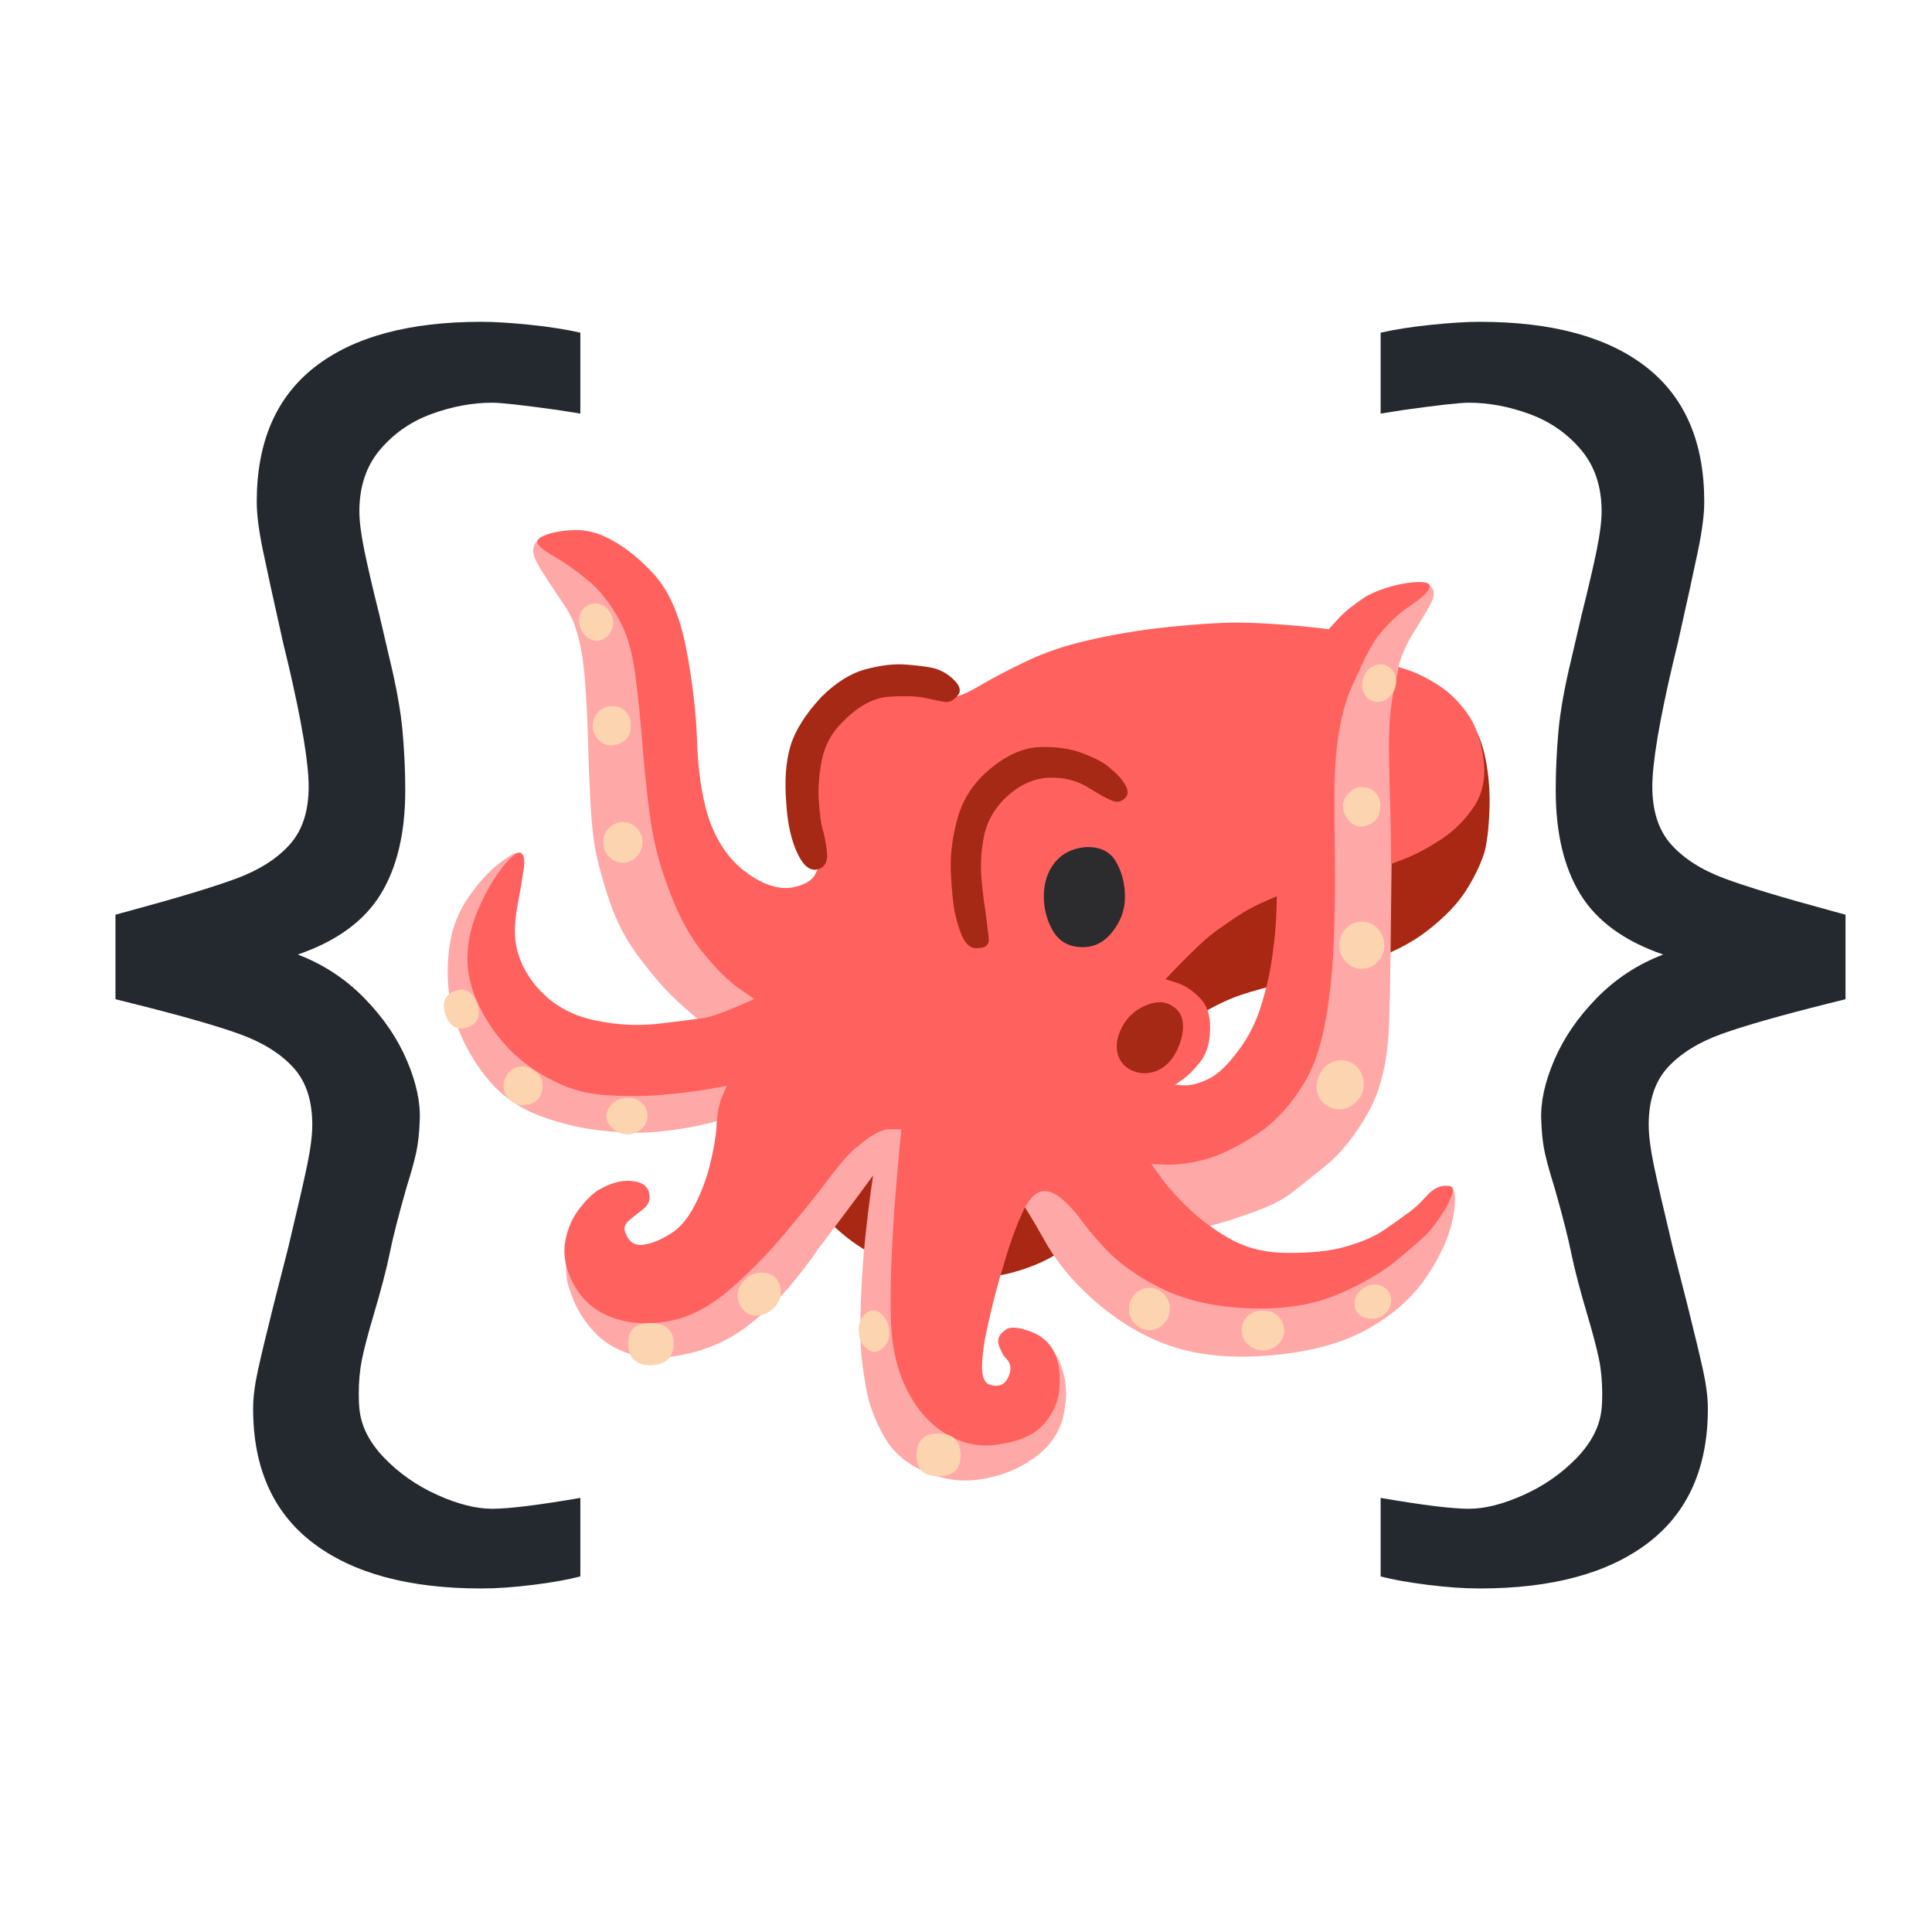
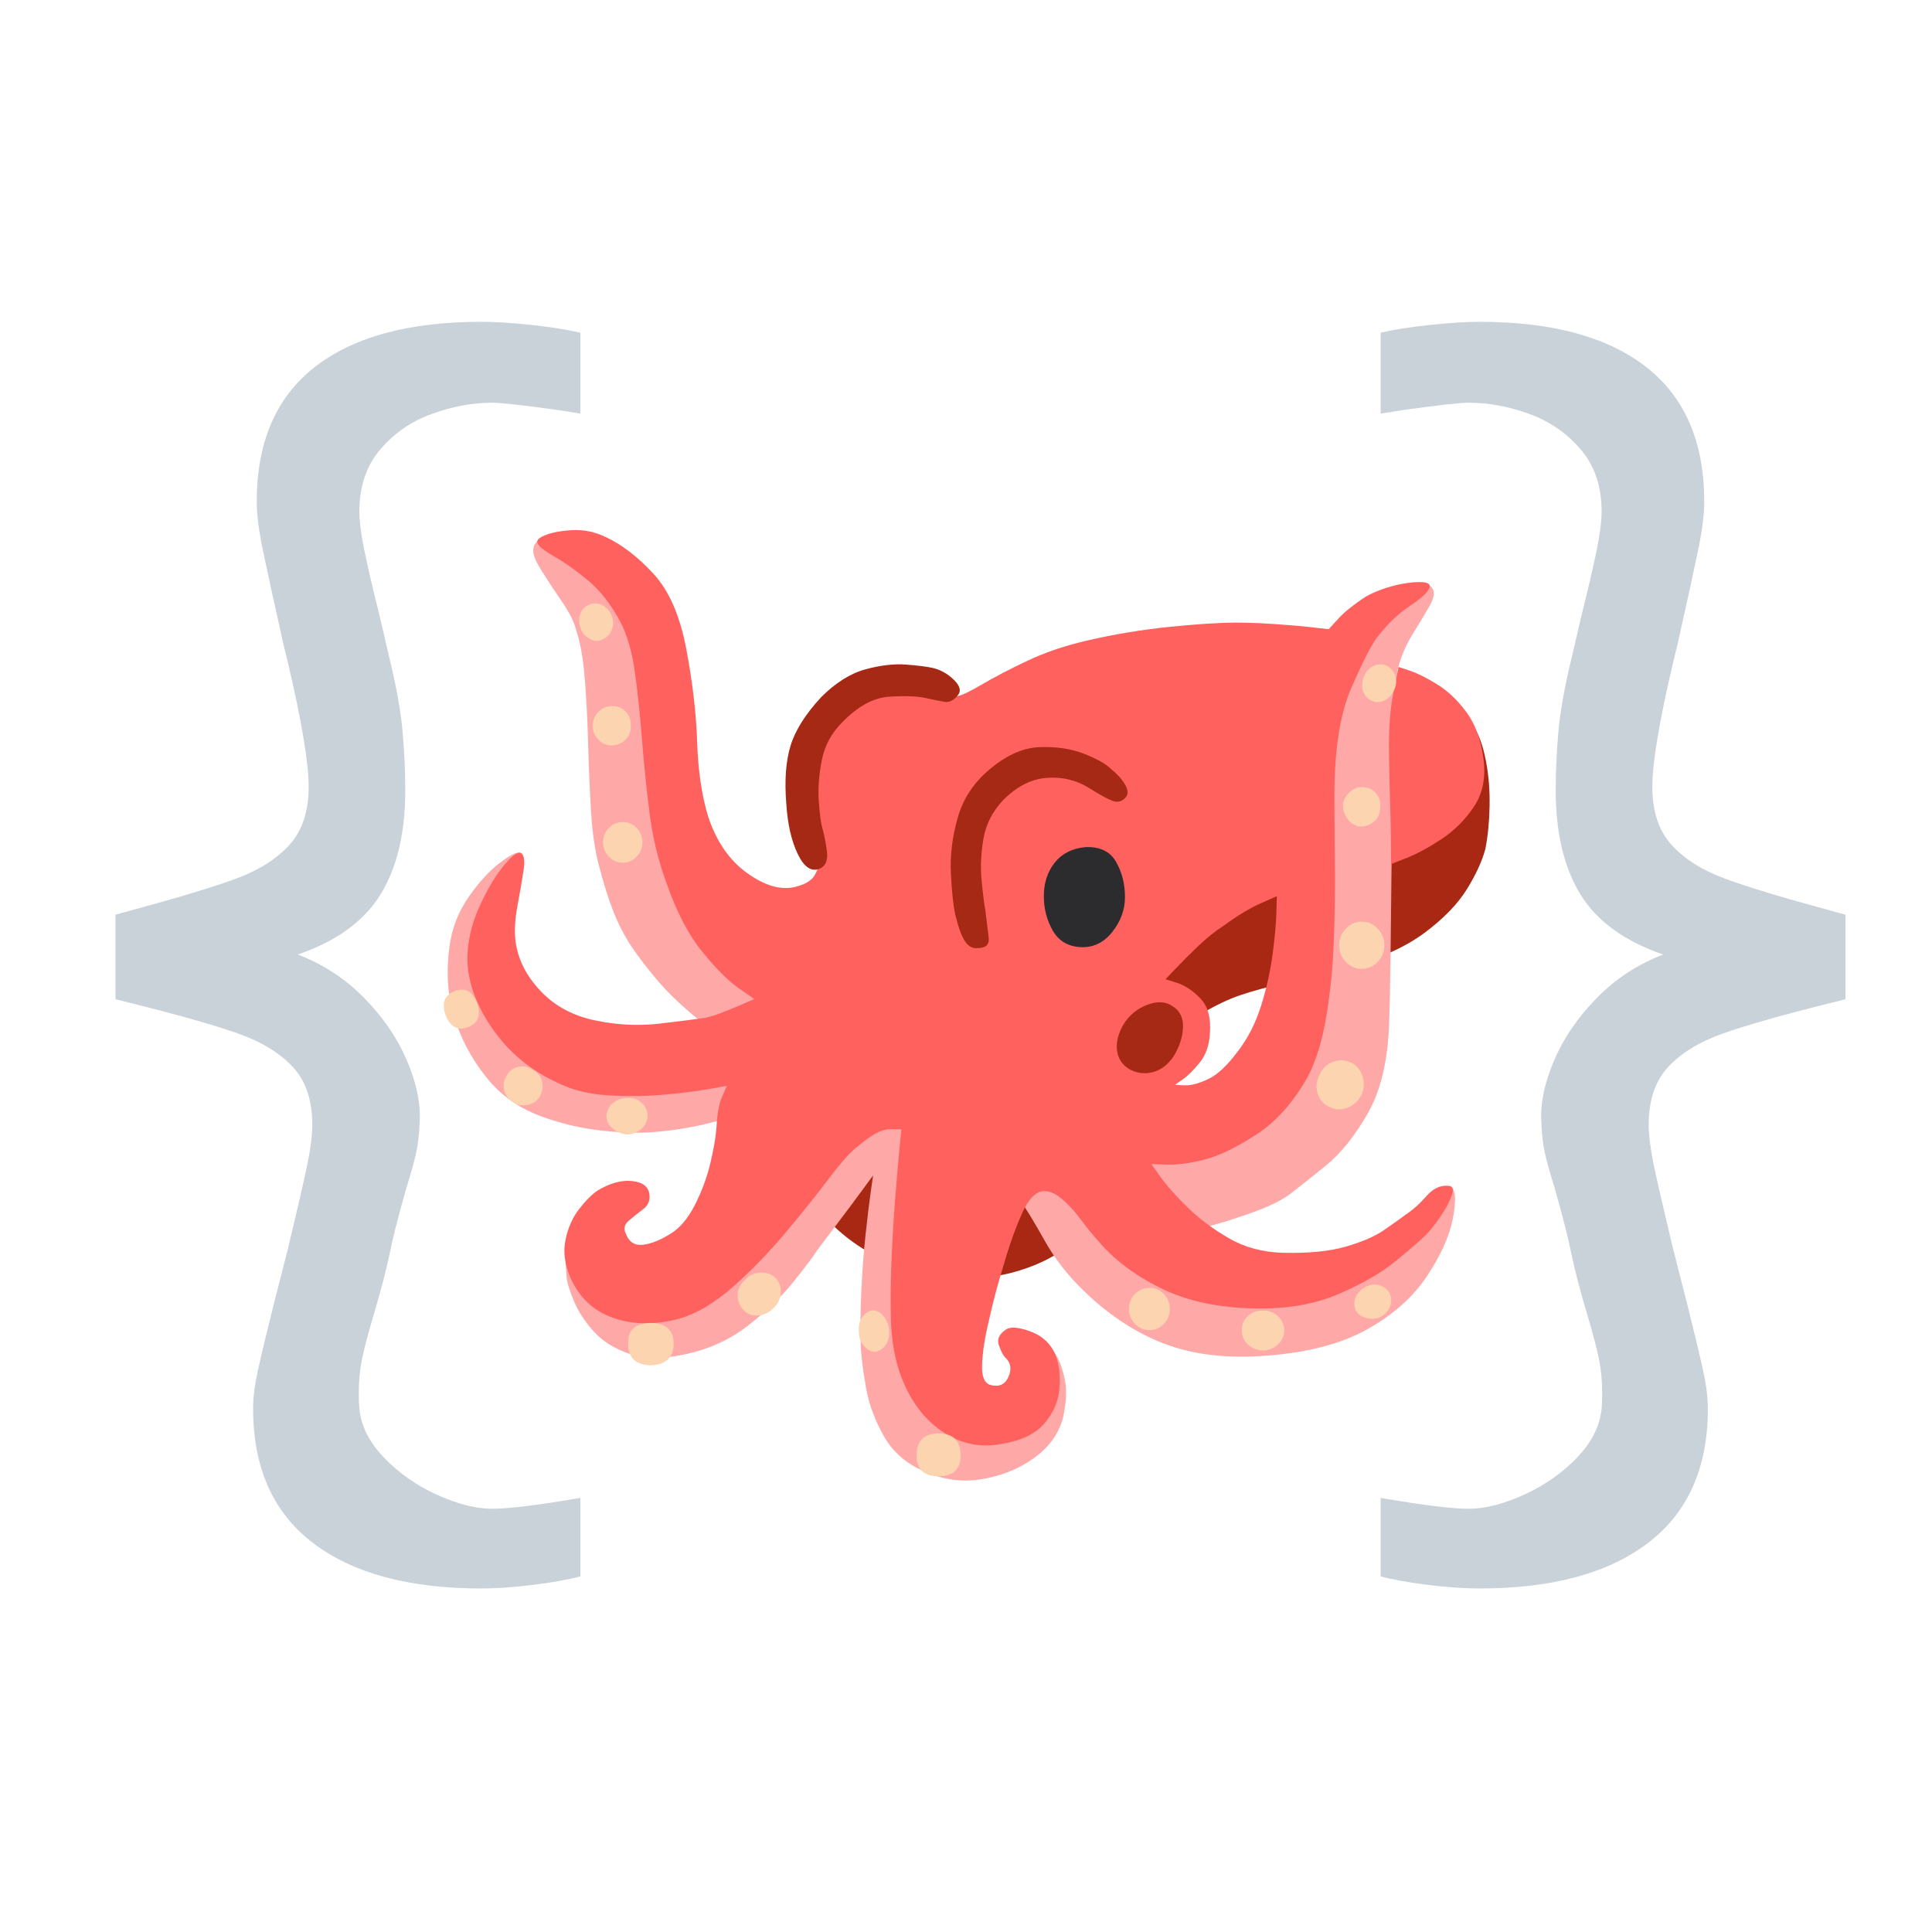
<svg xmlns="http://www.w3.org/2000/svg" xmlns:xlink="http://www.w3.org/1999/xlink" width="604.724" height="604.724" viewBox="0 0 453.543 453.543">
  <g transform="matrix(1 0 0 -1 -4.3597 315.3543)">
-     <use xlink:href="#gF8173D3B8134FDA11541DDBA14965E92" fill="#24292f" />
+     <use xlink:href="#gF8173D3B8134FDA11541DDBA14965E92" fill="#c9d1d9" />
  </g>
  <g>
    <g transform="matrix(1 0 0 -1 85.593 301.1811)">
      <use xlink:href="#g36F70E600CA427DCF4D8F44FCA99CB34" transform="scale(.22146 -.22146)" />
    </g>
  </g>
  <g transform="matrix(1 0 0 -1 287.8243 315.3543)">
-     <use xlink:href="#g6D651748B4884CEAA0C903E48CD9E51" fill="#24292f" />
+     <use xlink:href="#g6D651748B4884CEAA0C903E48CD9E51" fill="#c9d1d9" />
  </g>
  <defs>
    <symbol id="gF8173D3B8134FDA11541DDBA14965E92" overflow="visible">
      <path d="M77.811-46.843Q63.779-36.142 63.779-15.307q0 3.827 1.134 9t3.685 15.378L72 22.394Q75.26 36 76.465 41.811t1.205 9.496q0 8.646-4.535 13.536t-12.614 7.795-25.087 7.157l-3.969.992v19.843l3.118.85q17.291 4.677 25.299 7.654t12.472 7.937 4.465 13.606q0 8.362-4.819 28.913l-1.134 4.677q-3.401 15.165-4.819 22.039-1.417 6.874-1.417 11.268 0 20.976 13.606 31.606 13.606 10.63 39.118 10.63 4.677 0 11.48-.709 6.803-.709 11.764-1.843v-18.992l-5.386.85q-12.189 1.701-15.307 1.701-6.945 0-14.173-2.622-7.228-2.622-12.118-8.362t-4.89-14.527q0-3.402 1.134-9t3.543-15.236l2.409-10.347q2.409-9.921 3.047-17.008t.638-13.89q0-15.024-5.811-24.449-5.811-9.425-19.417-14.102 8.929-3.402 15.591-10.205t9.992-14.598q3.331-7.795 3.047-14.031-.142-4.535-.85-7.724-.709-3.189-2.268-8.15-2.835-9.921-3.969-15.591-1.134-5.528-3.827-14.598-1.843-6.236-2.622-9.992t-.779-8.15q0-2.268.142-3.543.567-6.095 5.811-11.551 5.244-5.457 12.473-8.716t12.898-3.26q5.811 0 20.693 2.551v-18.425q-4.252-1.134-11.055-1.984t-12.189-.85q-25.512 0-39.543 10.701" />
    </symbol>
    <symbol id="g36F70E600CA427DCF4D8F44FCA99CB34" overflow="visible">
      <g transform="translate(35 -952)">
        <svg width="1207" height="1202" preserveAspectRatio="none" viewBox="0 0 1207 1202">
          <g transform="matrix(1 0 0 -1 -35 952)">
            <clipPath id="i1_cp1">
              <path d="M64-256h1152V832H64Z" />
            </clipPath>
            <g clip-path="url(#i1_cp1)">
              <clipPath id="i1_cp2">
                <path d="m863 560-28.5-15.5Q806 529 760 503t-98.5-59T561 375.5t-81-69-39-60.5q-13-55 5-106.5t60-87T607 8q46-6 79.5 3T743 37t35.5 33.5T794 95t13 35.5 24 60.5 29 60 28 35q22 13 41.5 19.5t46 12.5 68.5 17q50 14 80 36.5t44.5 46T1188 460q4 20 4.5 45.5t-4 48.5-12.5 35q-5 5-29 5t-59.5-3-74.5-8.5-73-10.5-55.5-8.5z" />
              </clipPath>
              <g clip-path="url(#i1_cp2)">
                <path fill="#a92813" d="m863 560-28.5-15.5Q806 529 760 503t-98.5-59T561 375.5t-81-69-39-60.5q-13-55 5-106.5t60-87T607 8q46-6 79.5 3T743 37t35.5 33.5T794 95t13 35.5 24 60.5 29 60 28 35q22 13 41.5 19.5t46 12.5 68.5 17q50 14 80 36.5t44.5 46T1188 460q4 20 4.5 45.5t-4 48.5-12.5 35q-5 5-29 5t-59.5-3-74.5-8.5-73-10.5-55.5-8.5z" />
              </g>
              <clipPath id="i1_cp3">
                <path d="m648 287 13-13q13-13 33.5-32t43.5-38 44.5-33 35.5-16q18-3 41 4.5t46.5 20.5 43 27 29.5 24q7 7 12.5 36.5t10 72.5 8.5 91 6.5 92.5 4 77.5 2.5 45q0 24 14.5 40.5t29.5 26 18 11.5q2 2 12.5 7.5t21 8.5 14.5-4q4-6-3.5-19t-18-30-15.5-37q-2-12-3.5-45t-2-77.5-1-92.5-1-90.5-1.5-69.5q-2-59-22.5-95t-44.5-55.5T982 95t-37.5-19T900 61.5L880 56l2-8.5q2-8.5 6.5-16.5t14.5-8q7 0 31-1.5t52.5-2.5 51.5-.5 28 4.5 17.5 17.5 27 28.5 26.5 25.5 15 7.5q7-6 1.5-34T1126 7t-63-56-106-28q-63-5-109 12.5T762-8q-25 24-41.5 53.5T694 89q-6 9-18.5 20T652 122t-12-16q-1-11-3.5-36t-5-56-4-61-.5-52 7-29q9-11 24.5-7.5T687-125l13 7 4.5 15q4.5 15 10 29t7.5 12 9-11.5 11-27.5-2-43q-7-25-31-42t-55-22-60 8q-29 12-43.5 37.5t-19 51.5-5.5 42q-1 28 .5 60t4.5 60 5.5 45.5L539 114l-11-15q-11-15-25-33.5T480 35q-7-11-26-34.5t-48-46T338-76q-34-7-57.5 1T243-51.5t-21 32T214 7q-2 28 2 26.5t8-10.5q4-6 10-14.5T257-6t52-7q28 0 45.5 19T382 54t14.5 58 5.5 48.5l1 19.5-30-8.5q-30-8.5-66-11.5-23-2-55.5 1.5t-64 15T135 211q-25 28-38 64.5T90 357q4 29 20.5 52.5t33 36T165 456q5-3-1.5-18.5T149 404t-10-28q-3-14-.5-42.5T174 270q14-15 38.5-20t53-4.5 54.5 4 42.5 7L379 260l-11.5 8.5Q356 277 340 291t-29 29q-17 20-28 36.5T264 393t-16 51q-6 23-8 56t-3 70-3.5 69.5T224 693q-3 12-15 29.5T187 756t-8 23q2 11 16.5 9t31.5-13q11-7 28-28.5t33-56 23-83.5q8-48 26.5-100t43.5-97.5 51-72.5q15-16 41.5-26t56.5-15 57-7 44-2z" />
              </clipPath>
              <g clip-path="url(#i1_cp3)">
                <path fill="#ffa8a8" d="m648 287 13-13q13-13 33.5-32t43.5-38 44.5-33 35.5-16q18-3 41 4.5t46.5 20.5 43 27 29.5 24q7 7 12.5 36.5t10 72.5 8.5 91 6.5 92.5 4 77.5 2.5 45q0 24 14.5 40.5t29.5 26 18 11.5q2 2 12.5 7.5t21 8.5 14.5-4q4-6-3.5-19t-18-30-15.5-37q-2-12-3.5-45t-2-77.5-1-92.5-1-90.5-1.5-69.5q-2-59-22.5-95t-44.5-55.5T982 95t-37.5-19T900 61.5L880 56l2-8.5q2-8.5 6.5-16.5t14.5-8q7 0 31-1.5t52.5-2.5 51.5-.5 28 4.5 17.5 17.5 27 28.5 26.5 25.5 15 7.5q7-6 1.5-34T1126 7t-63-56-106-28q-63-5-109 12.5T762-8q-25 24-41.5 53.5T694 89q-6 9-18.5 20T652 122t-12-16q-1-11-3.5-36t-5-56-4-61-.5-52 7-29q9-11 24.5-7.5T687-125l13 7 4.5 15q4.5 15 10 29t7.5 12 9-11.5 11-27.5-2-43q-7-25-31-42t-55-22-60 8q-29 12-43.5 37.5t-19 51.5-5.5 42q-1 28 .5 60t4.5 60 5.5 45.5L539 114l-11-15q-11-15-25-33.5T480 35q-7-11-26-34.5t-48-46T338-76q-34-7-57.5 1T243-51.5t-21 32T214 7q-2 28 2 26.5t8-10.5q4-6 10-14.5T257-6t52-7q28 0 45.5 19T382 54t14.5 58 5.5 48.5l1 19.5-30-8.5q-30-8.5-66-11.5-23-2-55.5 1.5t-64 15T135 211q-25 28-38 64.5T90 357q4 29 20.5 52.5t33 36T165 456q5-3-1.5-18.5T149 404t-10-28q-3-14-.5-42.5T174 270q14-15 38.5-20t53-4.5 54.5 4 42.5 7L379 260l-11.5 8.5Q356 277 340 291t-29 29q-17 20-28 36.5T264 393t-16 51q-6 23-8 56t-3 70-3.5 69.5T224 693q-3 12-15 29.5T187 756t-8 23q2 11 16.5 9t31.5-13q11-7 28-28.5t33-56 23-83.5q8-48 26.5-100t43.5-97.5 51-72.5q15-16 41.5-26t56.5-15 57-7 44-2z" />
              </g>
              <clipPath id="i1_cp4">
                <path d="M1148 103q8 0 4.5-10t-12-22.5T1125 51q-8-8-31-27t-61-35.5T944-27q-58 1-99 21t-66 49q-10 11-20 24.5T738 90t-21 7q-11-3-20-23t-16.5-44.5T669-10t-9-37.5-5.5-40T663-108q14-4 19.5 8.5T679-79q-3 3-6.5 12.5T679-50q7 6 27-1.5T733-78q5-14 3.5-34t-16-37-47.5-22q-29-5-55 10t-42 45.5T558-43q-1 31 .5 66.5t4 67 4.5 52l2 20.5h-12.5q-12.5 0-33.5-18-11-8-31-34.5t-46.5-58-55.5-57T333-38q-38-10-69.5 1T218 6q-9 21-5 40t14.5 32.5T247 98q20 12 37 10t18-15q1-9-7-15t-15-12-3-14q5-13 18-11.5T324 52q15 9 26 30.5t16.5 44.5 6.5 38q1 21 6 32.5l5 11.5-19.5-3.5q-19.5-3.5-48.5-6t-59-.5-52 13q-44 20-70.5 59T109 347q1 26 12.5 51.5t24.5 42 19 15.5q6-2 3.5-18.5t-6.5-38-2-37.5q4-29 27-53t59-31q34-7 67.5-3t47.5 6q9 2 21.5 7t21.5 9l9 4-16.5 11.5Q380 324 358 351t-38 73q-13 35-18 74.5t-8 78-7.5 71T271 701q-15 28-34.5 44T202 769.5 184 783q-4 5 7 9.5t29 5.5 35-7q26-12 51-39t35-80 11.5-98.5T364 495q13-40 41.5-60.5T457 420q16 4 20.5 13l4.5 9-7.5 19q-7.5 19-12 47t3.5 57.5 38 49.5q29 20 52 24t39-.5 24.5-10.5l8.5-6q7 1 26.5 12.5t48 25T766 681q43 10 87.5 14.5T924 700q17 0 40-1.5t40.5-3.5l17.5-2 10 11q10 11 30 24 13 7 28.5 11t27.5 4 11-5q-1-7-20.5-20t-35.5-34q-9-12-27-53t-18-115q0-26 .5-66.5t-1-84-8-82.5-19.5-64q-23-41-54.5-61.5T891 131t-40-5.5l-17 .5 10-14q10-14 28.5-32T916 47.5 973 32q41-1 67 6.5t40.5 17.5 22.5 16q12 8 22.5 20t22.5 11M911 379q-14-9-28-22.5t-24-24L849 322l12.5-4q12.5-4 24.5-16.5t10-37.5q-1-18-10.5-30t-18-18l-8.5-6 10-.5q10-.5 25 6.5t32 30q16 21 24.5 48.5t12 54 4 44l.5 17.5-17-7.5q-17-7.5-39-23.5" />
              </clipPath>
              <g clip-path="url(#i1_cp4)">
                <path fill="#ff615e" d="M1148 103q8 0 4.5-10t-12-22.5T1125 51q-8-8-31-27t-61-35.5T944-27q-58 1-99 21t-66 49q-10 11-20 24.5T738 90t-21 7q-11-3-20-23t-16.5-44.5T669-10t-9-37.5-5.5-40T663-108q14-4 19.5 8.5T679-79q-3 3-6.5 12.5T679-50q7 6 27-1.5T733-78q5-14 3.5-34t-16-37-47.5-22q-29-5-55 10t-42 45.5T558-43q-1 31 .5 66.5t4 67 4.5 52l2 20.5h-12.5q-12.5 0-33.5-18-11-8-31-34.5t-46.5-58-55.5-57T333-38q-38-10-69.5 1T218 6q-9 21-5 40t14.5 32.5T247 98q20 12 37 10t18-15q1-9-7-15t-15-12-3-14q5-13 18-11.5T324 52q15 9 26 30.5t16.5 44.5 6.5 38q1 21 6 32.5l5 11.5-19.5-3.5q-19.5-3.5-48.5-6t-59-.5-52 13q-44 20-70.5 59T109 347q1 26 12.5 51.5t24.5 42 19 15.5q6-2 3.5-18.5t-6.5-38-2-37.5q4-29 27-53t59-31q34-7 67.5-3t47.5 6q9 2 21.5 7t21.5 9l9 4-16.5 11.5Q380 324 358 351t-38 73q-13 35-18 74.5t-8 78-7.5 71T271 701q-15 28-34.5 44T202 769.5 184 783q-4 5 7 9.5t29 5.5 35-7q26-12 51-39t35-80 11.5-98.5T364 495q13-40 41.5-60.5T457 420q16 4 20.5 13l4.5 9-7.5 19q-7.5 19-12 47t3.5 57.5 38 49.5q29 20 52 24t39-.5 24.5-10.5l8.5-6q7 1 26.5 12.5t48 25T766 681q43 10 87.5 14.5T924 700q17 0 40-1.5t40.5-3.5l17.5-2 10 11q10 11 30 24 13 7 28.5 11t27.5 4 11-5q-1-7-20.5-20t-35.5-34q-9-12-27-53t-18-115q0-26 .5-66.5t-1-84-8-82.5-19.5-64q-23-41-54.5-61.5T891 131t-40-5.5l-17 .5 10-14q10-14 28.5-32T916 47.5 973 32q41-1 67 6.5t40.5 17.5 22.5 16q12 8 22.5 20t22.5 11M911 379q-14-9-28-22.5t-24-24L849 322l12.5-4q12.5-4 24.5-16.5t10-37.5q-1-18-10.5-30t-18-18l-8.5-6 10-.5q10-.5 25 6.5t32 30q16 21 24.5 48.5t12 54 4 44l.5 17.5-17-7.5q-17-7.5-39-23.5" />
              </g>
              <clipPath id="i1_cp5">
                <path d="M1088 444v14q0 14-.5 34t-1 38-.5 27q-1 41 4.5 68.5l5.5 27.5 12-4q12-4 29-14.5t31-29.5 18-49-10-51-34.5-34.5-37-20z" />
              </clipPath>
              <g clip-path="url(#i1_cp5)">
                <path fill="#ff615e" d="M1088 444v14q0 14-.5 34t-1 38-.5 27q-1 41 4.5 68.5l5.5 27.5 12-4q12-4 29-14.5t31-29.5 18-49-10-51-34.5-34.5-37-20z" />
              </g>
              <clipPath id="i1_cp6">
                <path d="M858 241q9 15 9.5 30T857 293q-11 8-27 2t-25-20q-9-15-7.5-28t12.5-20q12-7 25.5-3.5T858 241" />
              </clipPath>
              <g clip-path="url(#i1_cp6)">
                <path fill="#a52914" d="M858 241q9 15 9.5 30T857 293q-11 8-27 2t-25-20q-9-15-7.5-28t12.5-20q12-7 25.5-3.5T858 241" />
              </g>
              <clipPath id="i1_cp7">
                <path d="M650 355q-8-1-13.5 7T626 391q-3 14-4.5 42.5t7 59T662 544q27 23 53.5 24t47-7 28.5-16q10-8 15-16.5t1-13.5q-6-7-14-4t-24 13q-20 13-45 11.5T677 512q-17-18-21-41t-2-44 4-32q2-17 3.5-28.5T650 355" />
              </clipPath>
              <g clip-path="url(#i1_cp7)">
                <path fill="#a52914" d="M650 355q-8-1-13.5 7T626 391q-3 14-4.5 42.5t7 59T662 544q27 23 53.5 24t47-7 28.5-16q10-8 15-16.5t1-13.5q-6-7-14-4t-24 13q-20 13-45 11.5T677 512q-17-18-21-41t-2-44 4-32q2-17 3.5-28.5T650 355" />
              </g>
              <clipPath id="i1_cp8">
                <path d="M484 621q23 23 47 29.5t43 5 28-3.5q13-3 23-13t3-17q-6-7-13-6t-20 4-38.5 1.5T506 594q-17-17-21.5-40.5t-3-43.5 3.5-27q3-10 5-25t-8-19q-13-5-23 16t-12 53q-3 37 4.5 61.5T484 621" />
              </clipPath>
              <g clip-path="url(#i1_cp8)">
                <path fill="#a52914" d="M484 621q23 23 47 29.5t43 5 28-3.5q13-3 23-13t3-17q-6-7-13-6t-20 4-38.5 1.5T506 594q-17-17-21.5-40.5t-3-43.5 3.5-27q3-10 5-25t-8-19q-13-5-23 16t-12 53q-3 37 4.5 61.5T484 621" />
              </g>
              <clipPath id="i1_cp9">
                <path d="M806 409q0 21-9.5 37.5T764 462q-21-2-32.5-16.5T720 410q0-20 9.5-36.5T759 356t33.5 16 13.5 37" />
              </clipPath>
              <g clip-path="url(#i1_cp9)">
                <path fill="#2c2b2d" d="M806 409q0 21-9.5 37.5T764 462q-21-2-32.5-16.5T720 410q0-20 9.5-36.5T759 356t33.5 16 13.5 37" />
              </g>
              <clipPath id="i1_cp10">
                <path d="M1060.684 525.215q-7.835 1.814-14.754-3.516t-8.733-13.165q-.654-8.883 4.123-15.829t12.613-8.761q7.779-.711 14.726 4.067t7.601 13.661q1.758 8.939-3.02 15.886t-12.557 7.658" />
              </clipPath>
              <g clip-path="url(#i1_cp10)">
                <path fill="#fcd4b0" d="M1060.684 525.215q-7.835 1.814-14.754-3.516t-8.733-13.165q-.654-8.883 4.123-15.829t12.613-8.761q7.779-.711 14.726 4.067t7.601 13.661q1.758 8.939-3.02 15.886t-12.557 7.658" />
              </g>
              <clipPath id="i1_cp11">
                <path d="M1082 655q-7 2-13.5-1.5T1059 642t-.5-15 9.5-10 14 1 10 12 0 15-10 10" />
              </clipPath>
              <g clip-path="url(#i1_cp11)">
                <path fill="#fcd4b0" d="M1082 655q-7 2-13.5-1.5T1059 642t-.5-15 9.5-10 14 1 10 12 0 15-10 10" />
              </g>
              <clipPath id="i1_cp12">
                <path d="M1081 358q0 10-7 17.5t-17 7.5-17-7.5-7-17.5 7-17.5 17-7.5 17 7.5 7 17.5" />
              </clipPath>
              <g clip-path="url(#i1_cp12)">
                <path fill="#fcd4b0" d="M1081 358q0 10-7 17.5t-17 7.5-17-7.5-7-17.5 7-17.5 17-7.5 17 7.5 7 17.5" />
              </g>
              <clipPath id="i1_cp13">
                <path d="M1045 234q-10 4-19.5 0t-13.5-14q-5-10-1.5-20t13.5-14q9-4 18.5 0t14.5 14q4 10 .5 20t-12.5 14" />
              </clipPath>
              <g clip-path="url(#i1_cp13)">
                <path fill="#fcd4b0" d="M1045 234q-10 4-19.5 0t-13.5-14q-5-10-1.5-20t13.5-14q9-4 18.5 0t14.5 14q4 10 .5 20t-12.5 14" />
              </g>
              <clipPath id="i1_cp14">
                <path d="M1086.927-12.025q-2.759 6.563-9.996 9.224t-14.784-.868-11.031-10.221q-3.484-6.692-.832-14.133 2.759-6.563 10.488-8.839 7.729-2.276 15.169.376 7.547 3.529 10.646 10.713t.341 13.748" />
              </clipPath>
              <g clip-path="url(#i1_cp14)">
                <path fill="#fcd4b0" d="M1086.927-12.025q-2.759 6.563-9.996 9.224t-14.784-.868-11.031-10.221q-3.484-6.692-.832-14.133 2.759-6.563 10.488-8.839 7.729-2.276 15.169.376 7.547 3.529 10.646 10.713t.341 13.748" />
              </g>
              <clipPath id="i1_cp15">
                <path d="M974.878-50.399q-.339 9.248-6.788 15.317t-15.696 5.731q-9.595.447-16.232-5.784-6.637-6.23-6.298-15.478-.009-8.462 6.44-14.532t16.044-6.516q9.248.339 15.884 6.569t6.646 14.692" />
              </clipPath>
              <g clip-path="url(#i1_cp15)">
                <path fill="#fcd4b0" d="M974.878-50.399q-.339 9.248-6.788 15.317t-15.696 5.731q-9.595.447-16.232-5.784-6.637-6.23-6.298-15.478-.009-8.462 6.44-14.532t16.044-6.516q9.248.339 15.884 6.569t6.646 14.692" />
              </g>
              <clipPath id="i1_cp16">
                <path d="M853.595-27.585q-.008 9.532-6.447 15.96-6.439 6.429-15.018 6.421-9.055-.007-15.484-6.447t-6.421-15.971q.008-9.055 6.447-15.722 6.44-6.667 15.495-6.659 8.579.007 15.007 6.685t6.421 15.733" />
              </clipPath>
              <g clip-path="url(#i1_cp16)">
                <path fill="#fcd4b0" d="M853.595-27.585q-.008 9.532-6.447 15.96-6.439 6.429-15.018 6.421-9.055-.007-15.484-6.447t-6.421-15.971q.008-9.055 6.447-15.722 6.44-6.667 15.495-6.659 8.579.007 15.007 6.685t6.421 15.733" />
              </g>
              <clipPath id="i1_cp17">
                <path d="M631.773-182.95q.043 23.346-23.304 23.389T585.08-182.865q-.04-21.973 23.306-22.015t23.386 21.93" />
              </clipPath>
              <g clip-path="url(#i1_cp17)">
                <path fill="#fcd4b0" d="M631.773-182.95q.043 23.346-23.304 23.389T585.08-182.865q-.04-21.973 23.306-22.015t23.386 21.93" />
              </g>
              <clipPath id="i1_cp18">
                <path d="M556-50q-1 9-6 15t-12 6q-6-1-10.5-7.5T524-52q0-9 5.5-15t11.5-6q7 1 11.5 7.5T556-50" />
              </clipPath>
              <g clip-path="url(#i1_cp18)">
                <path fill="#fcd4b0" d="M556-50q-1 9-6 15t-12 6q-6-1-10.5-7.5T524-52q0-9 5.5-15t11.5-6q7 1 11.5 7.5T556-50" />
              </g>
              <clipPath id="i1_cp19">
                <path d="M436 5q-6 6-15.5 6T404 4q-8-7-8.5-16t5.5-16 15.5-6.5T433-27q7 6 8 15.5T436 5" />
              </clipPath>
              <g clip-path="url(#i1_cp19)">
                <path fill="#fcd4b0" d="M436 5q-6 6-15.5 6T404 4q-8-7-8.5-16t5.5-16 15.5-6.5T433-27q7 6 8 15.5T436 5" />
              </g>
              <clipPath id="i1_cp20">
                <path d="M327.602-64.596q.208 21.826-24.815 22.253-24.471-.895-23.357-22.17-.208-21.826 23.492-22.805 24.471.895 24.68 22.722" />
              </clipPath>
              <g clip-path="url(#i1_cp20)">
                <path fill="#fcd4b0" d="M327.602-64.596q.208 21.826-24.815 22.253-24.471-.895-23.357-22.17-.208-21.826 23.492-22.805 24.471.895 24.68 22.722" />
              </g>
              <clipPath id="i1_cp21">
                <path d="M299.937 177.279q.033 7.76-6.091 13.517-6.124 5.757-15.199 5.437t-15.425-5.546-6.864-13.82q-.033-7.76 6.749-13.341t15.376-6.094q9.075.32 15.249 6.203 6.173 5.884 6.206 13.644" />
              </clipPath>
              <g clip-path="url(#i1_cp21)">
                <path fill="#fcd4b0" d="M299.937 177.279q.033 7.76-6.091 13.517-6.124 5.757-15.199 5.437t-15.425-5.546-6.864-13.82q-.033-7.76 6.749-13.341t15.376-6.094q9.075.32 15.249 6.203 6.173 5.884 6.206 13.644" />
              </g>
              <clipPath id="i1_cp22">
                <path d="M178 226q-7 5-15.5 3T150 219q-4-7-2-15t10-13q7-4 15.5-2t12.5 9q4 8 2 16t-10 12" />
              </clipPath>
              <g clip-path="url(#i1_cp22)">
                <path fill="#fcd4b0" d="M178 226q-7 5-15.5 3T150 219q-4-7-2-15t10-13q7-4 15.5-2t12.5 9q4 8 2 16t-10 12" />
              </g>
              <clipPath id="i1_cp23">
                <path d="M119.299 296.901q-7.809 18.693-23.873 12.49t-9.57-25.699q7.809-18.693 23.873-12.49 16.064 6.203 9.57 25.699" />
              </clipPath>
              <g clip-path="url(#i1_cp23)">
                <path fill="#fcd4b0" d="M119.299 296.901q-7.809 18.693-23.873 12.49t-9.57-25.699q7.809-18.693 23.873-12.49 16.064 6.203 9.57 25.699" />
              </g>
              <clipPath id="i1_cp24">
                <path d="M294.531 467.078q-.016 9.166-6.214 15.342-6.198 6.176-14.447 6.162-8.708-.015-14.884-6.213t-6.16-15.364q.015-8.708 6.213-15.113t14.906-6.391q8.249.014 14.425 6.441t6.161 15.134" />
              </clipPath>
              <g clip-path="url(#i1_cp24)">
                <path fill="#fcd4b0" d="M294.531 467.078q-.016 9.166-6.214 15.342-6.198 6.176-14.447 6.162-8.708-.015-14.884-6.213t-6.16-15.364q.015-8.708 6.213-15.113t14.906-6.391q8.249.014 14.425 6.441t6.161 15.134" />
              </g>
              <clipPath id="i1_cp25">
                <path d="M282.054 590.658q.83 8.562-5.152 14.923t-14.91 5.825q-8.062-.036-13.99-5.768t-6.258-15.16q.036-8.062 6.018-14.423 5.982-6.361 14.044-6.325 8.928.536 14.856 6.268t5.392 14.66" />
              </clipPath>
              <g clip-path="url(#i1_cp25)">
                <path fill="#fcd4b0" d="M282.054 590.658q.83 8.562-5.152 14.923t-14.91 5.825q-8.062-.036-13.99-5.768t-6.258-15.16q.036-8.062 6.018-14.423 5.982-6.361 14.044-6.325 8.928.536 14.856 6.268t5.392 14.66" />
              </g>
              <clipPath id="i1_cp26">
                <path d="M262 707q-3 8-10 11.5t-14 .5-9.5-10 .5-15 10-11.5 13-.5q7 3 10 10.5t0 14.5" />
              </clipPath>
              <g clip-path="url(#i1_cp26)">
                <path fill="#fcd4b0" d="M262 707q-3 8-10 11.5t-14 .5-9.5-10 .5-15 10-11.5 13-.5q7 3 10 10.5t0 14.5" />
              </g>
            </g>
          </g>
        </svg>
      </g>
    </symbol>
    <symbol id="g6D651748B4884CEAA0C903E48CD9E51" overflow="visible">
      <path d="M47.339-56.693q-6.803.851-11.055 1.984v18.425q14.882-2.551 20.693-2.551 5.669 0 12.898 3.26t12.473 8.716q5.244 5.457 5.811 11.551.142 1.276.142 3.543 0 4.394-.779 8.15-.779 3.756-2.622 9.992-2.693 9.071-3.827 14.598-1.134 5.669-3.969 15.591-1.559 4.961-2.268 8.15-.709 3.189-.85 7.724-.283 6.236 3.047 14.031 3.331 7.795 9.992 14.598t15.591 10.205q-13.606 4.677-19.417 14.102t-5.811 24.449q0 6.803.638 13.89t3.047 17.008l2.409 10.346q2.409 9.638 3.543 15.236t1.134 9q0 8.787-4.89 14.527t-12.118 8.362-14.173 2.622q-3.118 0-15.307-1.701l-5.386-.85v18.992q4.961 1.134 11.835 1.843 6.874.709 11.409.709 25.512 0 39.118-10.63 13.606-10.63 13.606-31.606 0-4.394-1.417-11.268t-4.819-22.039l-1.134-4.677q-4.819-20.551-4.819-28.913 0-8.646 4.465-13.606 4.465-4.961 12.472-7.937t25.299-7.654l3.118-.85V80.787l-3.969-.992q-17.008-4.252-25.087-7.157t-12.614-7.795-4.535-13.535q0-3.685 1.205-9.496t4.465-19.417l3.402-13.323q2.551-10.205 3.685-15.378t1.134-9q0-20.835-14.031-31.535T59.528-57.543q-5.386 0-12.189.85" />
    </symbol>
  </defs>
</svg>
